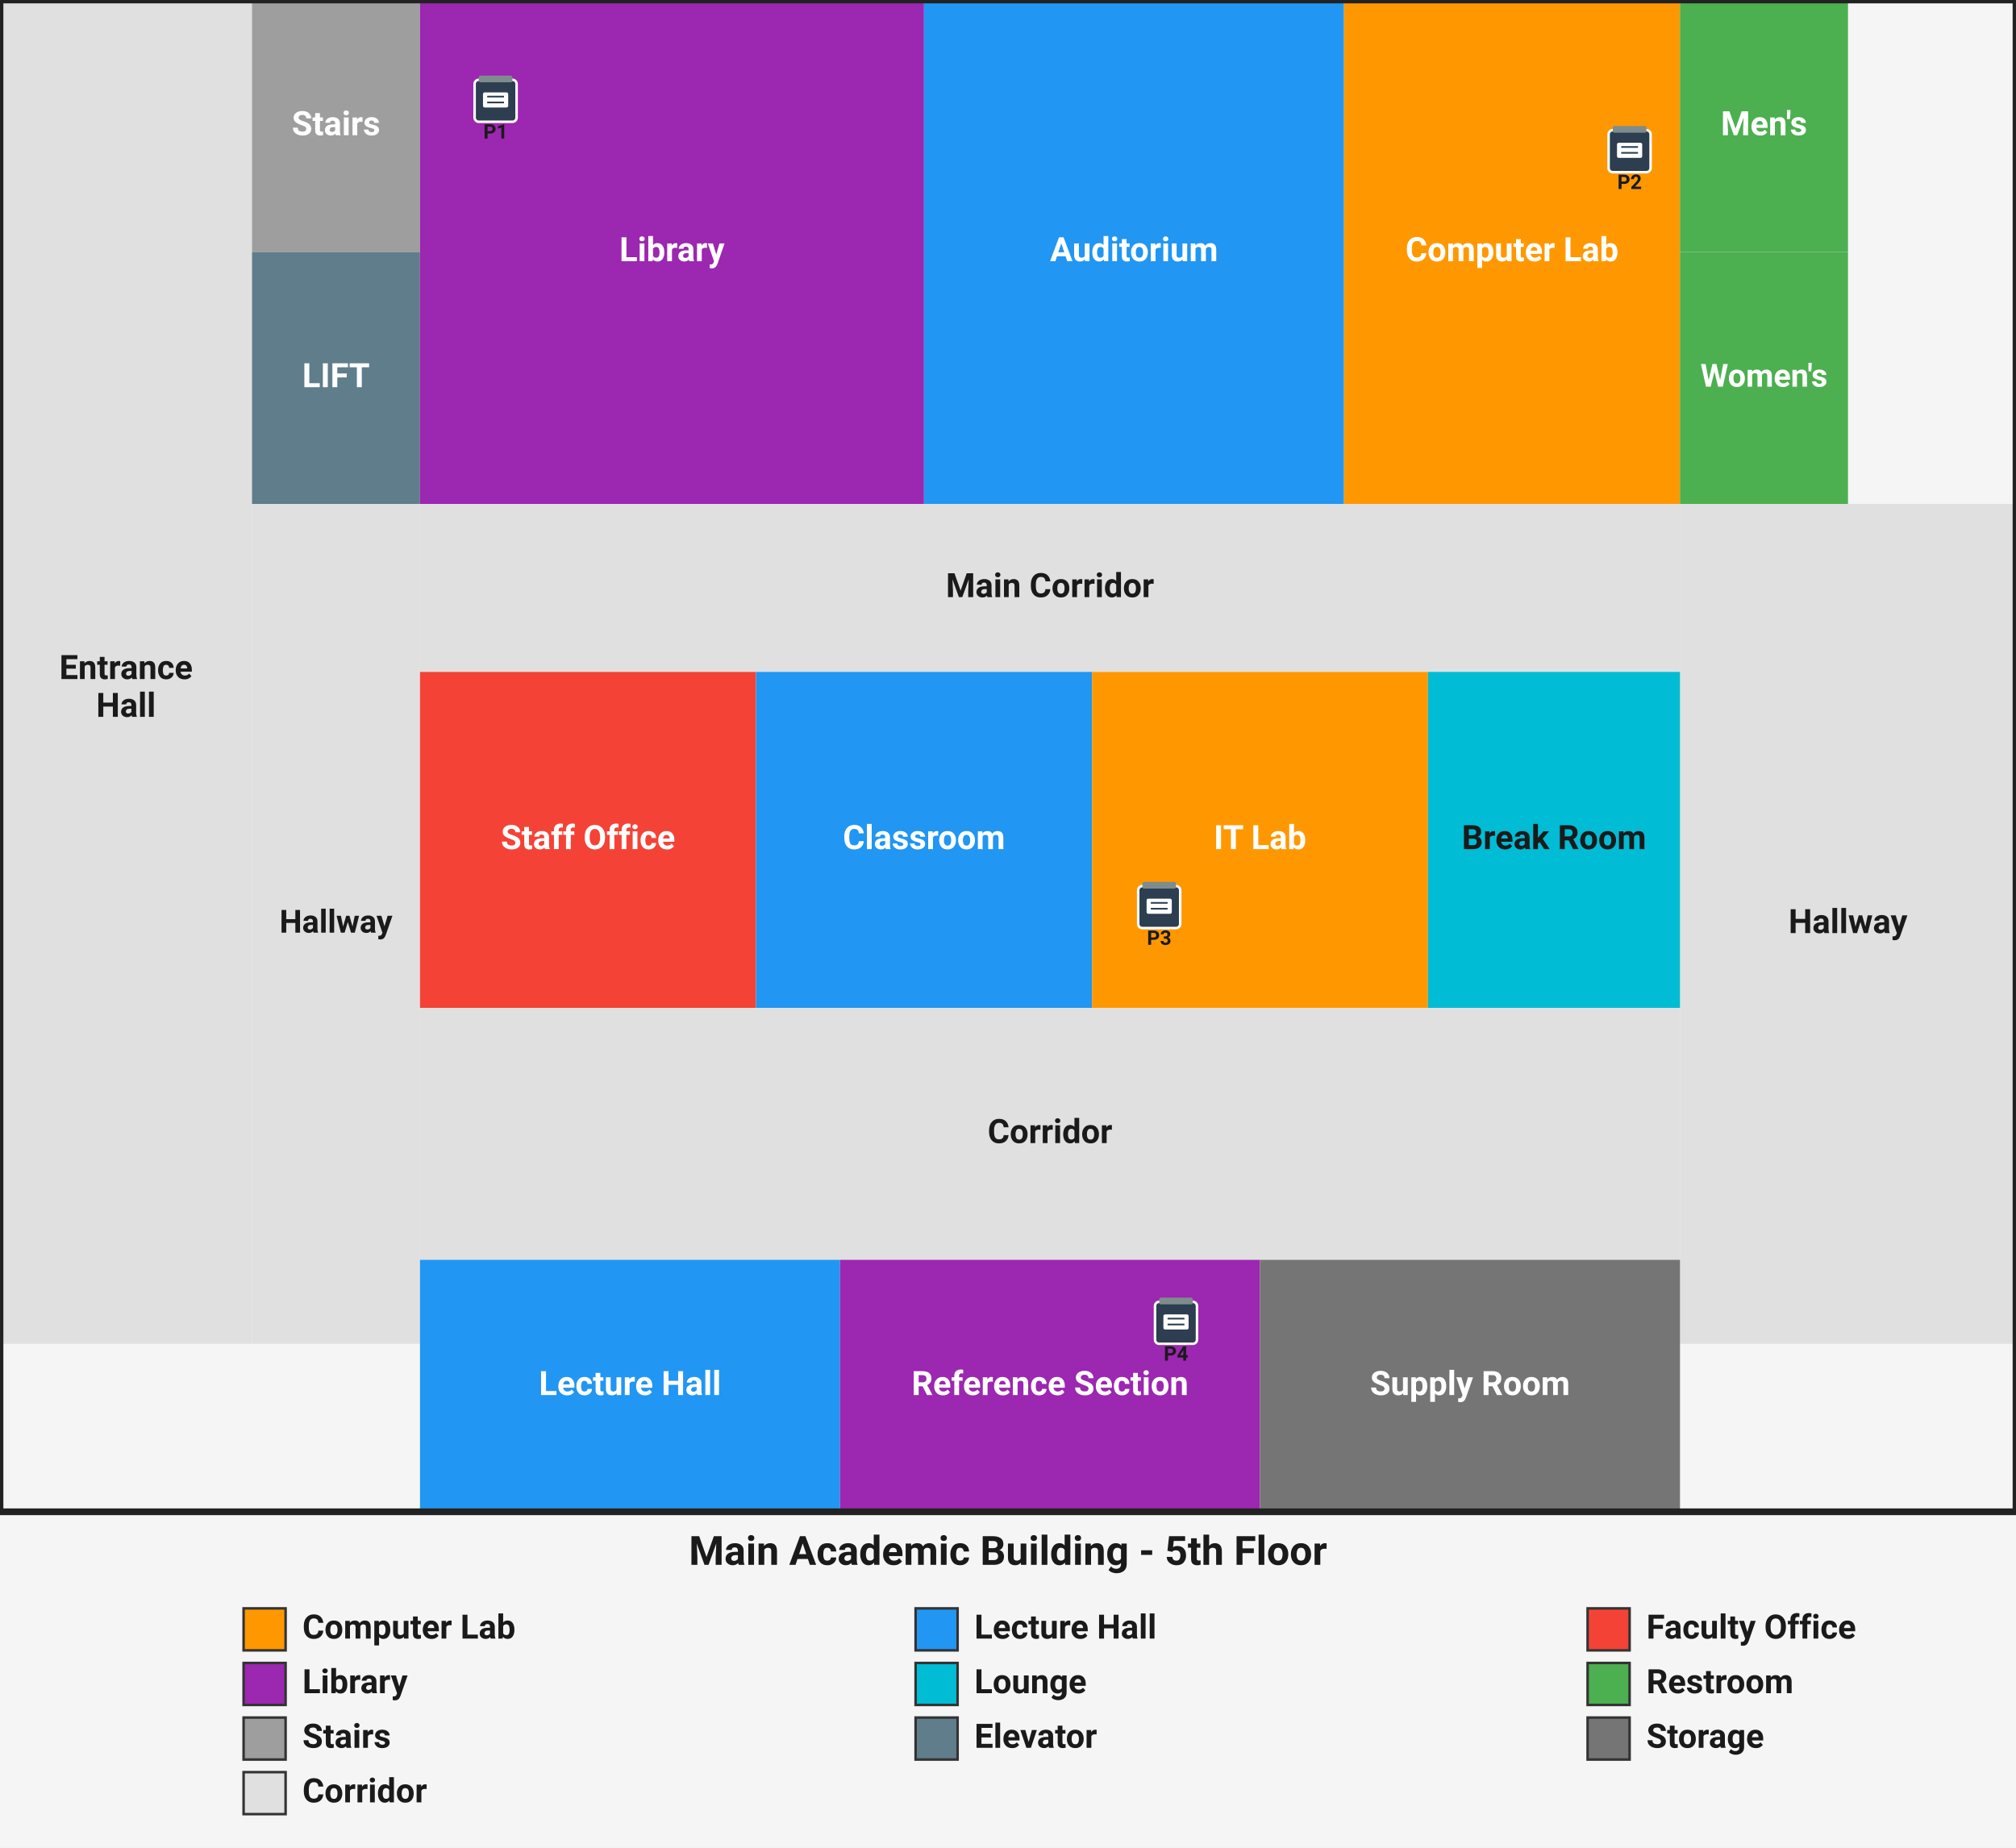
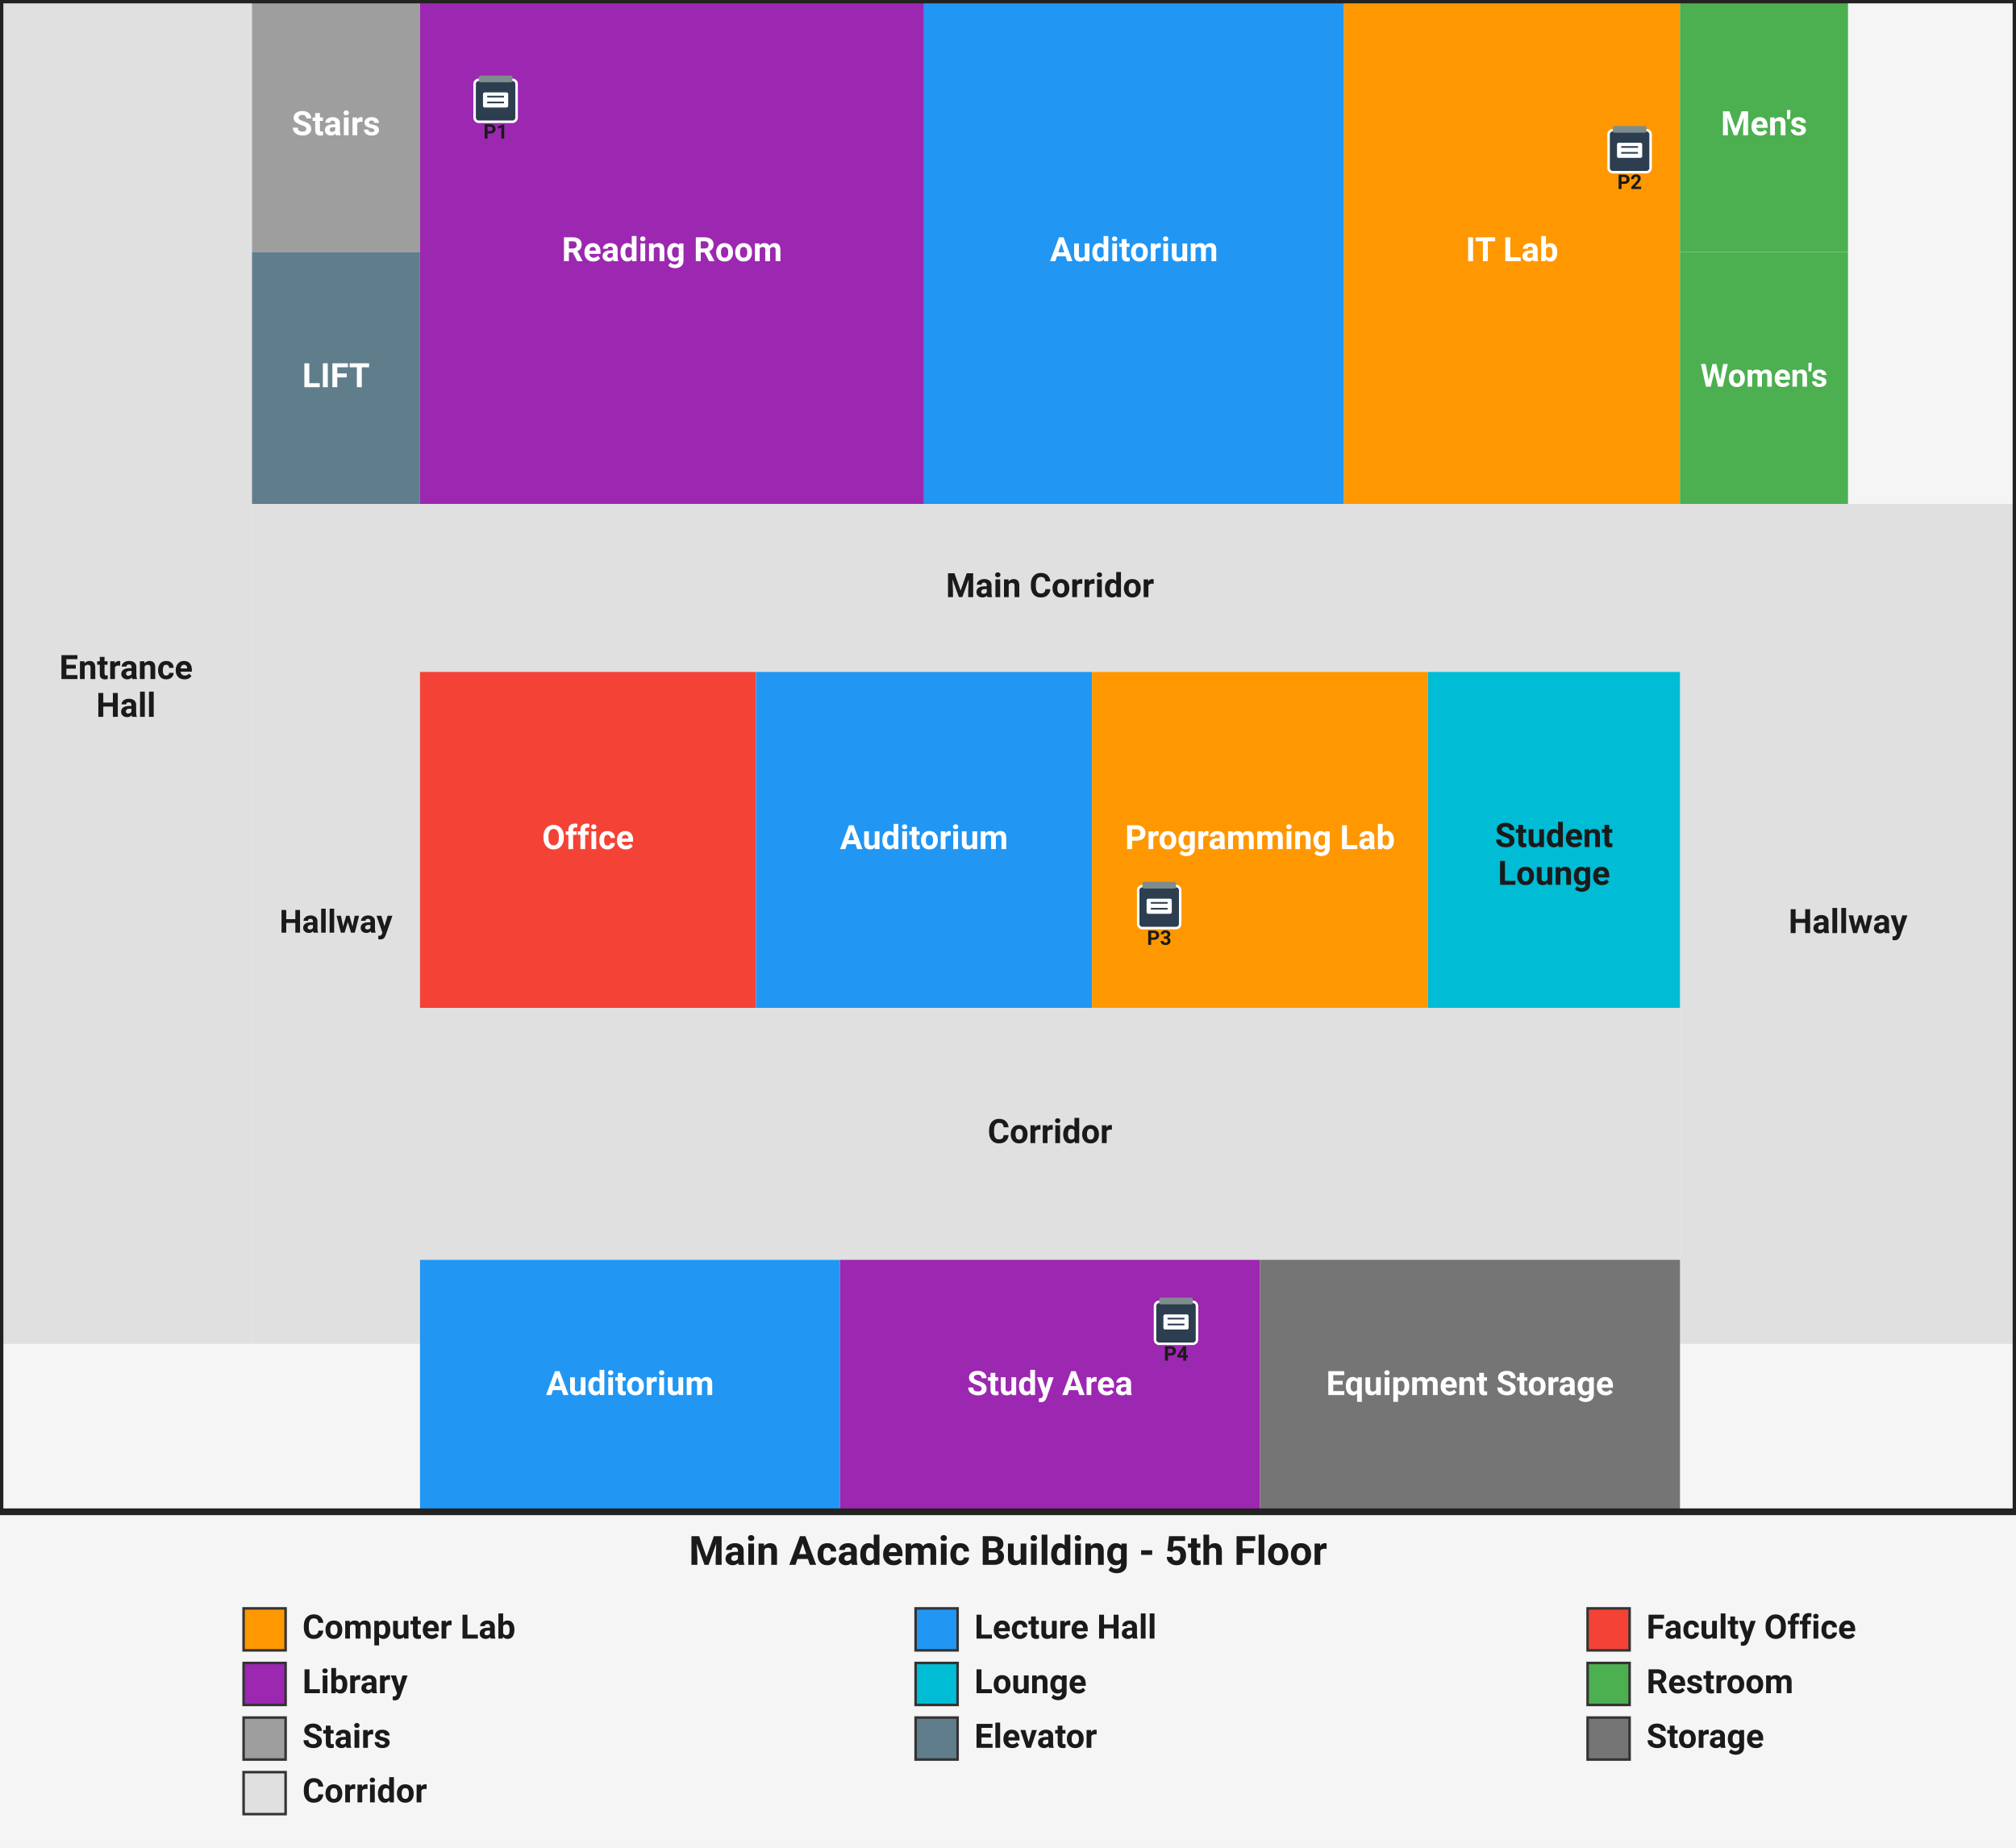
<svg xmlns="http://www.w3.org/2000/svg" viewBox="0 0 2400 2200" width="2400" height="2200" style="display:block; max-width:100%; height:auto;">
  <defs>
    <style>
      text { 
        -webkit-font-smoothing: antialiased;
        -moz-osx-font-smoothing: grayscale;
      }
    </style>
  </defs>
  <rect x="0" y="0" width="2400" height="2200" fill="#f5f5f5" />
  <rect x="0" y="0" width="300" height="1600" fill="#E0E0E0" stroke="none" />
  <g>
    <text x="150.0" y="797.5" font-family="Roboto,Segoe UI,Arial,sans-serif" font-size="40" font-weight="600" fill="#1a1a1a" text-anchor="middle" dominant-baseline="middle">
                  Entrance
                </text>
    <text x="150.0" y="842.5" font-family="Roboto,Segoe UI,Arial,sans-serif" font-size="40" font-weight="600" fill="#1a1a1a" text-anchor="middle" dominant-baseline="middle">
                  Hall
                </text>
  </g>
  <rect x="300" y="0" width="200" height="300" fill="#9E9E9E" stroke="none" />
  <text x="400.0" y="150.0" font-family="Roboto,Segoe UI,Arial,sans-serif" font-size="40" font-weight="600" fill="white" text-anchor="middle" dominant-baseline="middle">
              Stairs
            </text>
  <rect x="300" y="300" width="200" height="300" fill="#607D8B" stroke="none" />
  <text x="400.0" y="450.0" font-family="Roboto,Segoe UI,Arial,sans-serif" font-size="40" font-weight="600" fill="white" text-anchor="middle" dominant-baseline="middle">
              LIFT
            </text>
  <rect x="300" y="600" width="200" height="1000" fill="#E0E0E0" stroke="none" />
  <text x="400.0" y="1100.0" font-family="Roboto,Segoe UI,Arial,sans-serif" font-size="38" font-weight="600" fill="#1a1a1a" text-anchor="middle" dominant-baseline="middle">
              Hallway
            </text>
  <rect x="500" y="0" width="600" height="600" fill="#9C27B0" stroke="none" />
  <text x="800.0" y="300.0" font-family="Roboto,Segoe UI,Arial,sans-serif" font-size="40" font-weight="600" fill="white" text-anchor="middle" dominant-baseline="middle">
-               Library
+               Reading Room
            </text>
  <rect x="1100" y="0" width="500" height="600" fill="#2196F3" stroke="none" />
  <text x="1350.0" y="300.0" font-family="Roboto,Segoe UI,Arial,sans-serif" font-size="40" font-weight="600" fill="white" text-anchor="middle" dominant-baseline="middle">
              Auditorium
            </text>
  <rect x="1600" y="0" width="400" height="600" fill="#FF9800" stroke="none" />
  <text x="1800.0" y="300.0" font-family="Roboto,Segoe UI,Arial,sans-serif" font-size="40" font-weight="600" fill="white" text-anchor="middle" dominant-baseline="middle">
-               Computer Lab
+               IT Lab
            </text>
  <rect x="500" y="600" width="1500" height="200" fill="#E0E0E0" stroke="none" />
  <text x="1250.0" y="700.0" font-family="Roboto,Segoe UI,Arial,sans-serif" font-size="40" font-weight="600" fill="#1a1a1a" text-anchor="middle" dominant-baseline="middle">
              Main Corridor
            </text>
  <rect x="2000" y="0" width="200" height="300" fill="#4CAF50" stroke="none" />
  <text x="2100.0" y="150.0" font-family="Roboto,Segoe UI,Arial,sans-serif" font-size="40" font-weight="600" fill="white" text-anchor="middle" dominant-baseline="middle">
              Men's
            </text>
  <rect x="2000" y="300" width="200" height="300" fill="#4CAF50" stroke="none" />
  <text x="2100.0" y="450.0" font-family="Roboto,Segoe UI,Arial,sans-serif" font-size="38" font-weight="600" fill="white" text-anchor="middle" dominant-baseline="middle">
              Women's
            </text>
  <rect x="2000" y="600" width="400" height="1000" fill="#E0E0E0" stroke="none" />
  <text x="2200.0" y="1100.0" font-family="Roboto,Segoe UI,Arial,sans-serif" font-size="40" font-weight="600" fill="#1a1a1a" text-anchor="middle" dominant-baseline="middle">
              Hallway
            </text>
  <rect x="500" y="800" width="400" height="400" fill="#F44336" stroke="none" />
  <text x="700.0" y="1000.0" font-family="Roboto,Segoe UI,Arial,sans-serif" font-size="40" font-weight="600" fill="white" text-anchor="middle" dominant-baseline="middle">
-               Staff Office
+               Office
            </text>
  <rect x="900" y="800" width="400" height="400" fill="#2196F3" stroke="none" />
  <text x="1100.0" y="1000.0" font-family="Roboto,Segoe UI,Arial,sans-serif" font-size="40" font-weight="600" fill="white" text-anchor="middle" dominant-baseline="middle">
-               Classroom
+               Auditorium
            </text>
  <rect x="1300" y="800" width="400" height="400" fill="#FF9800" stroke="none" />
  <text x="1500.0" y="1000.0" font-family="Roboto,Segoe UI,Arial,sans-serif" font-size="40" font-weight="600" fill="white" text-anchor="middle" dominant-baseline="middle">
-               IT Lab
+               Programming Lab
            </text>
  <rect x="1700" y="800" width="300" height="400" fill="#00BCD4" stroke="none" />
-   <text x="1850.0" y="1000.0" font-family="Roboto,Segoe UI,Arial,sans-serif" font-size="40" font-weight="600" fill="#1a1a1a" text-anchor="middle" dominant-baseline="middle">
-               Break Room
-             </text>
+   <g>
+     <text x="1850.0" y="997.5" font-family="Roboto,Segoe UI,Arial,sans-serif" font-size="40" font-weight="600" fill="#1a1a1a" text-anchor="middle" dominant-baseline="middle">
+                   Student
+                 </text>
+     <text x="1850.0" y="1042.5" font-family="Roboto,Segoe UI,Arial,sans-serif" font-size="40" font-weight="600" fill="#1a1a1a" text-anchor="middle" dominant-baseline="middle">
+                   Lounge
+                 </text>
+   </g>
  <rect x="500" y="1200" width="1500" height="300" fill="#E0E0E0" stroke="none" />
  <text x="1250.0" y="1350.0" font-family="Roboto,Segoe UI,Arial,sans-serif" font-size="40" font-weight="600" fill="#1a1a1a" text-anchor="middle" dominant-baseline="middle">
              Corridor
            </text>
  <rect x="500" y="1500" width="500" height="300" fill="#2196F3" stroke="none" />
  <text x="750.0" y="1650.0" font-family="Roboto,Segoe UI,Arial,sans-serif" font-size="40" font-weight="600" fill="white" text-anchor="middle" dominant-baseline="middle">
-               Lecture Hall
+               Auditorium
            </text>
  <rect x="1000" y="1500" width="500" height="300" fill="#9C27B0" stroke="none" />
  <text x="1250.0" y="1650.0" font-family="Roboto,Segoe UI,Arial,sans-serif" font-size="40" font-weight="600" fill="white" text-anchor="middle" dominant-baseline="middle">
-               Reference Section
+               Study Area
            </text>
  <rect x="1500" y="1500" width="500" height="300" fill="#757575" stroke="none" />
  <text x="1750.0" y="1650.0" font-family="Roboto,Segoe UI,Arial,sans-serif" font-size="40" font-weight="600" fill="white" text-anchor="middle" dominant-baseline="middle">
-               Supply Room
+               Equipment Storage
            </text>
  <rect x="565.0" y="95.0" width="50" height="50" fill="#2C3E50" stroke="#FFF" stroke-width="3" rx="5" />
  <rect x="570.0" y="90.0" width="40" height="8" fill="#7F8C8D" rx="2" />
  <rect x="575.0" y="110.0" width="30" height="18" fill="white" rx="2" />
  <line x1="580.0" y1="115.0" x2="600.0" y2="115.0" stroke="#2C3E50" stroke-width="2" />
  <line x1="580.0" y1="122.0" x2="600.0" y2="122.0" stroke="#2C3E50" stroke-width="2" />
  <text x="590.0" y="165.0" font-family="Roboto,Segoe UI,Arial,sans-serif" font-size="24" font-weight="700" fill="#1a1a1a" text-anchor="middle">
      P1
    </text>
  <rect x="1915.0" y="155.0" width="50" height="50" fill="#2C3E50" stroke="#FFF" stroke-width="3" rx="5" />
  <rect x="1920.0" y="150.0" width="40" height="8" fill="#7F8C8D" rx="2" />
  <rect x="1925.0" y="170.0" width="30" height="18" fill="white" rx="2" />
  <line x1="1930.0" y1="175.0" x2="1950.0" y2="175.0" stroke="#2C3E50" stroke-width="2" />
  <line x1="1930.0" y1="182.0" x2="1950.0" y2="182.0" stroke="#2C3E50" stroke-width="2" />
  <text x="1940.0" y="225.0" font-family="Roboto,Segoe UI,Arial,sans-serif" font-size="24" font-weight="700" fill="#1a1a1a" text-anchor="middle">
      P2
    </text>
  <rect x="1355.0" y="1055.0" width="50" height="50" fill="#2C3E50" stroke="#FFF" stroke-width="3" rx="5" />
  <rect x="1360.0" y="1050.0" width="40" height="8" fill="#7F8C8D" rx="2" />
  <rect x="1365.0" y="1070.0" width="30" height="18" fill="white" rx="2" />
  <line x1="1370.0" y1="1075.0" x2="1390.0" y2="1075.0" stroke="#2C3E50" stroke-width="2" />
  <line x1="1370.0" y1="1082.0" x2="1390.0" y2="1082.0" stroke="#2C3E50" stroke-width="2" />
  <text x="1380.0" y="1125.0" font-family="Roboto,Segoe UI,Arial,sans-serif" font-size="24" font-weight="700" fill="#1a1a1a" text-anchor="middle">
      P3
    </text>
  <rect x="1375.0" y="1550.0" width="50" height="50" fill="#2C3E50" stroke="#FFF" stroke-width="3" rx="5" />
  <rect x="1380.0" y="1545.0" width="40" height="8" fill="#7F8C8D" rx="2" />
  <rect x="1385.0" y="1565.0" width="30" height="18" fill="white" rx="2" />
  <line x1="1390.0" y1="1570.0" x2="1410.0" y2="1570.0" stroke="#2C3E50" stroke-width="2" />
  <line x1="1390.0" y1="1577.0" x2="1410.0" y2="1577.0" stroke="#2C3E50" stroke-width="2" />
  <text x="1400.0" y="1620.0" font-family="Roboto,Segoe UI,Arial,sans-serif" font-size="24" font-weight="700" fill="#1a1a1a" text-anchor="middle">
      P4
    </text>
  <rect x="0" y="0" width="2400" height="1800" fill="none" stroke="#222" stroke-width="8" />
  <text x="1200.0" y="1850" font-family="Roboto,Segoe UI,Arial,sans-serif" font-size="48" font-weight="700" fill="#1a1a1a" text-anchor="middle" dominant-baseline="middle">
          Main Academic Building - 5th Floor
        </text>
  <rect x="290.0" y="1915.0" width="50" height="50" fill="#FF9800" stroke="#333" stroke-width="3" />
  <text x="360.0" y="1940" font-family="Roboto,Segoe UI,Arial,sans-serif" font-size="40" font-weight="700" fill="#1a1a1a" text-anchor="start" dominant-baseline="middle">
          Computer Lab
        </text>
  <rect x="1090.0" y="1915.0" width="50" height="50" fill="#2196F3" stroke="#333" stroke-width="3" />
  <text x="1160.0" y="1940" font-family="Roboto,Segoe UI,Arial,sans-serif" font-size="40" font-weight="700" fill="#1a1a1a" text-anchor="start" dominant-baseline="middle">
          Lecture Hall
        </text>
  <rect x="1890.0" y="1915.0" width="50" height="50" fill="#F44336" stroke="#333" stroke-width="3" />
  <text x="1960.0" y="1940" font-family="Roboto,Segoe UI,Arial,sans-serif" font-size="40" font-weight="700" fill="#1a1a1a" text-anchor="start" dominant-baseline="middle">
          Faculty Office
        </text>
  <rect x="290.0" y="1980.0" width="50" height="50" fill="#9C27B0" stroke="#333" stroke-width="3" />
  <text x="360.0" y="2005" font-family="Roboto,Segoe UI,Arial,sans-serif" font-size="40" font-weight="700" fill="#1a1a1a" text-anchor="start" dominant-baseline="middle">
          Library
        </text>
  <rect x="1090.0" y="1980.0" width="50" height="50" fill="#00BCD4" stroke="#333" stroke-width="3" />
  <text x="1160.0" y="2005" font-family="Roboto,Segoe UI,Arial,sans-serif" font-size="40" font-weight="700" fill="#1a1a1a" text-anchor="start" dominant-baseline="middle">
          Lounge
        </text>
  <rect x="1890.0" y="1980.0" width="50" height="50" fill="#4CAF50" stroke="#333" stroke-width="3" />
  <text x="1960.0" y="2005" font-family="Roboto,Segoe UI,Arial,sans-serif" font-size="40" font-weight="700" fill="#1a1a1a" text-anchor="start" dominant-baseline="middle">
          Restroom
        </text>
  <rect x="290.0" y="2045.0" width="50" height="50" fill="#9E9E9E" stroke="#333" stroke-width="3" />
  <text x="360.0" y="2070" font-family="Roboto,Segoe UI,Arial,sans-serif" font-size="40" font-weight="700" fill="#1a1a1a" text-anchor="start" dominant-baseline="middle">
          Stairs
        </text>
  <rect x="1090.0" y="2045.0" width="50" height="50" fill="#607D8B" stroke="#333" stroke-width="3" />
  <text x="1160.0" y="2070" font-family="Roboto,Segoe UI,Arial,sans-serif" font-size="40" font-weight="700" fill="#1a1a1a" text-anchor="start" dominant-baseline="middle">
          Elevator
        </text>
  <rect x="1890.0" y="2045.0" width="50" height="50" fill="#757575" stroke="#333" stroke-width="3" />
  <text x="1960.0" y="2070" font-family="Roboto,Segoe UI,Arial,sans-serif" font-size="40" font-weight="700" fill="#1a1a1a" text-anchor="start" dominant-baseline="middle">
          Storage
        </text>
  <rect x="290.0" y="2110.0" width="50" height="50" fill="#E0E0E0" stroke="#333" stroke-width="3" />
  <text x="360.0" y="2135" font-family="Roboto,Segoe UI,Arial,sans-serif" font-size="40" font-weight="700" fill="#1a1a1a" text-anchor="start" dominant-baseline="middle">
          Corridor
        </text>
</svg>
